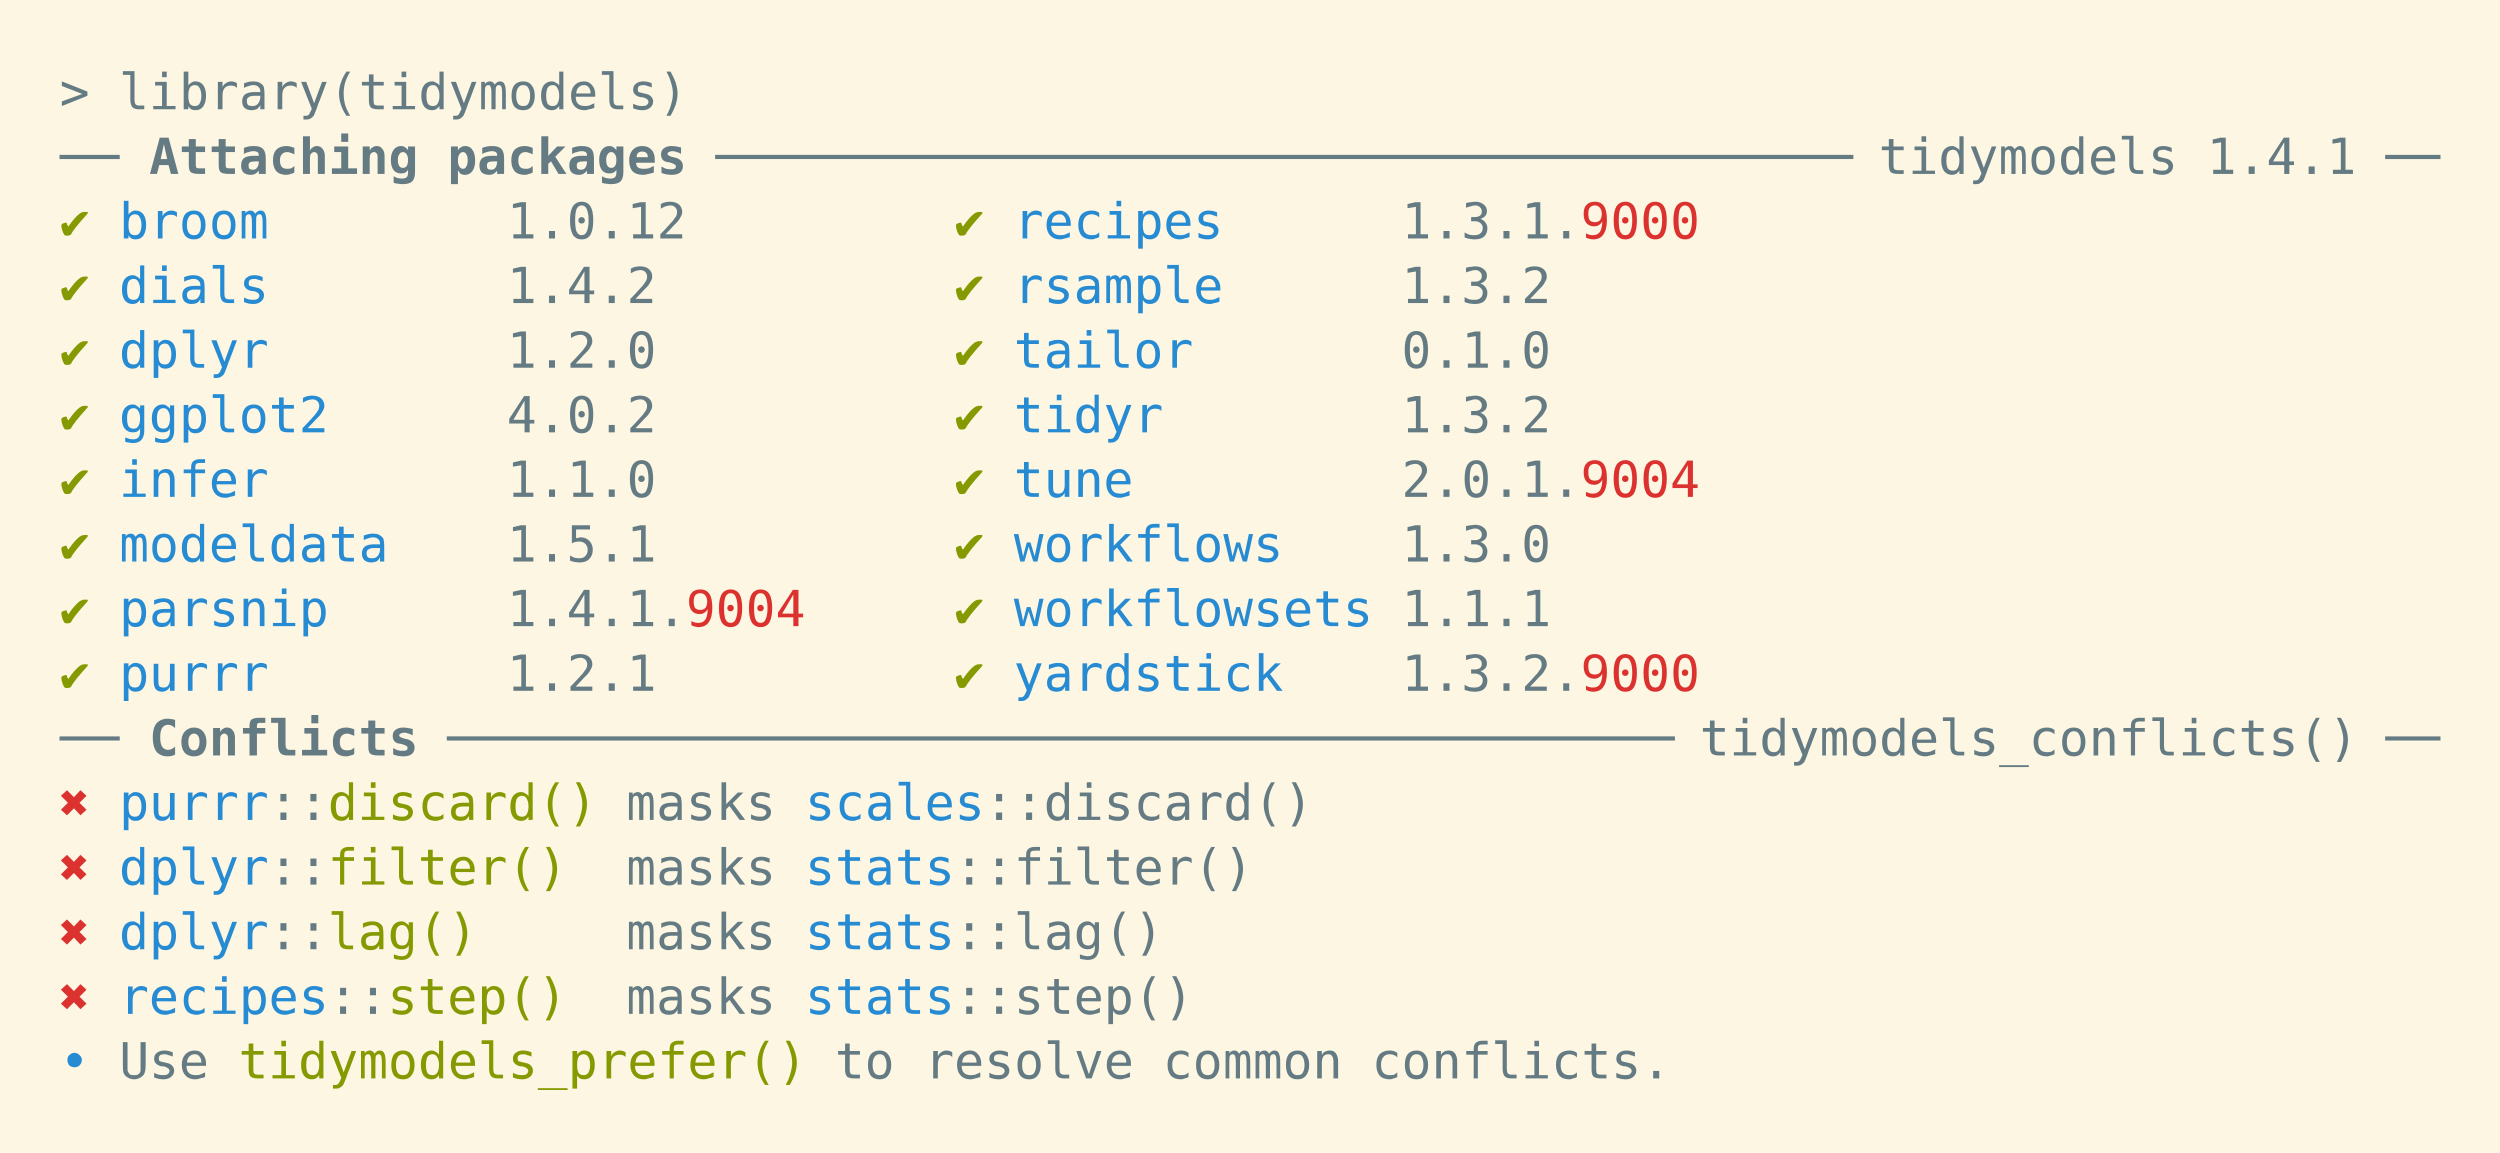
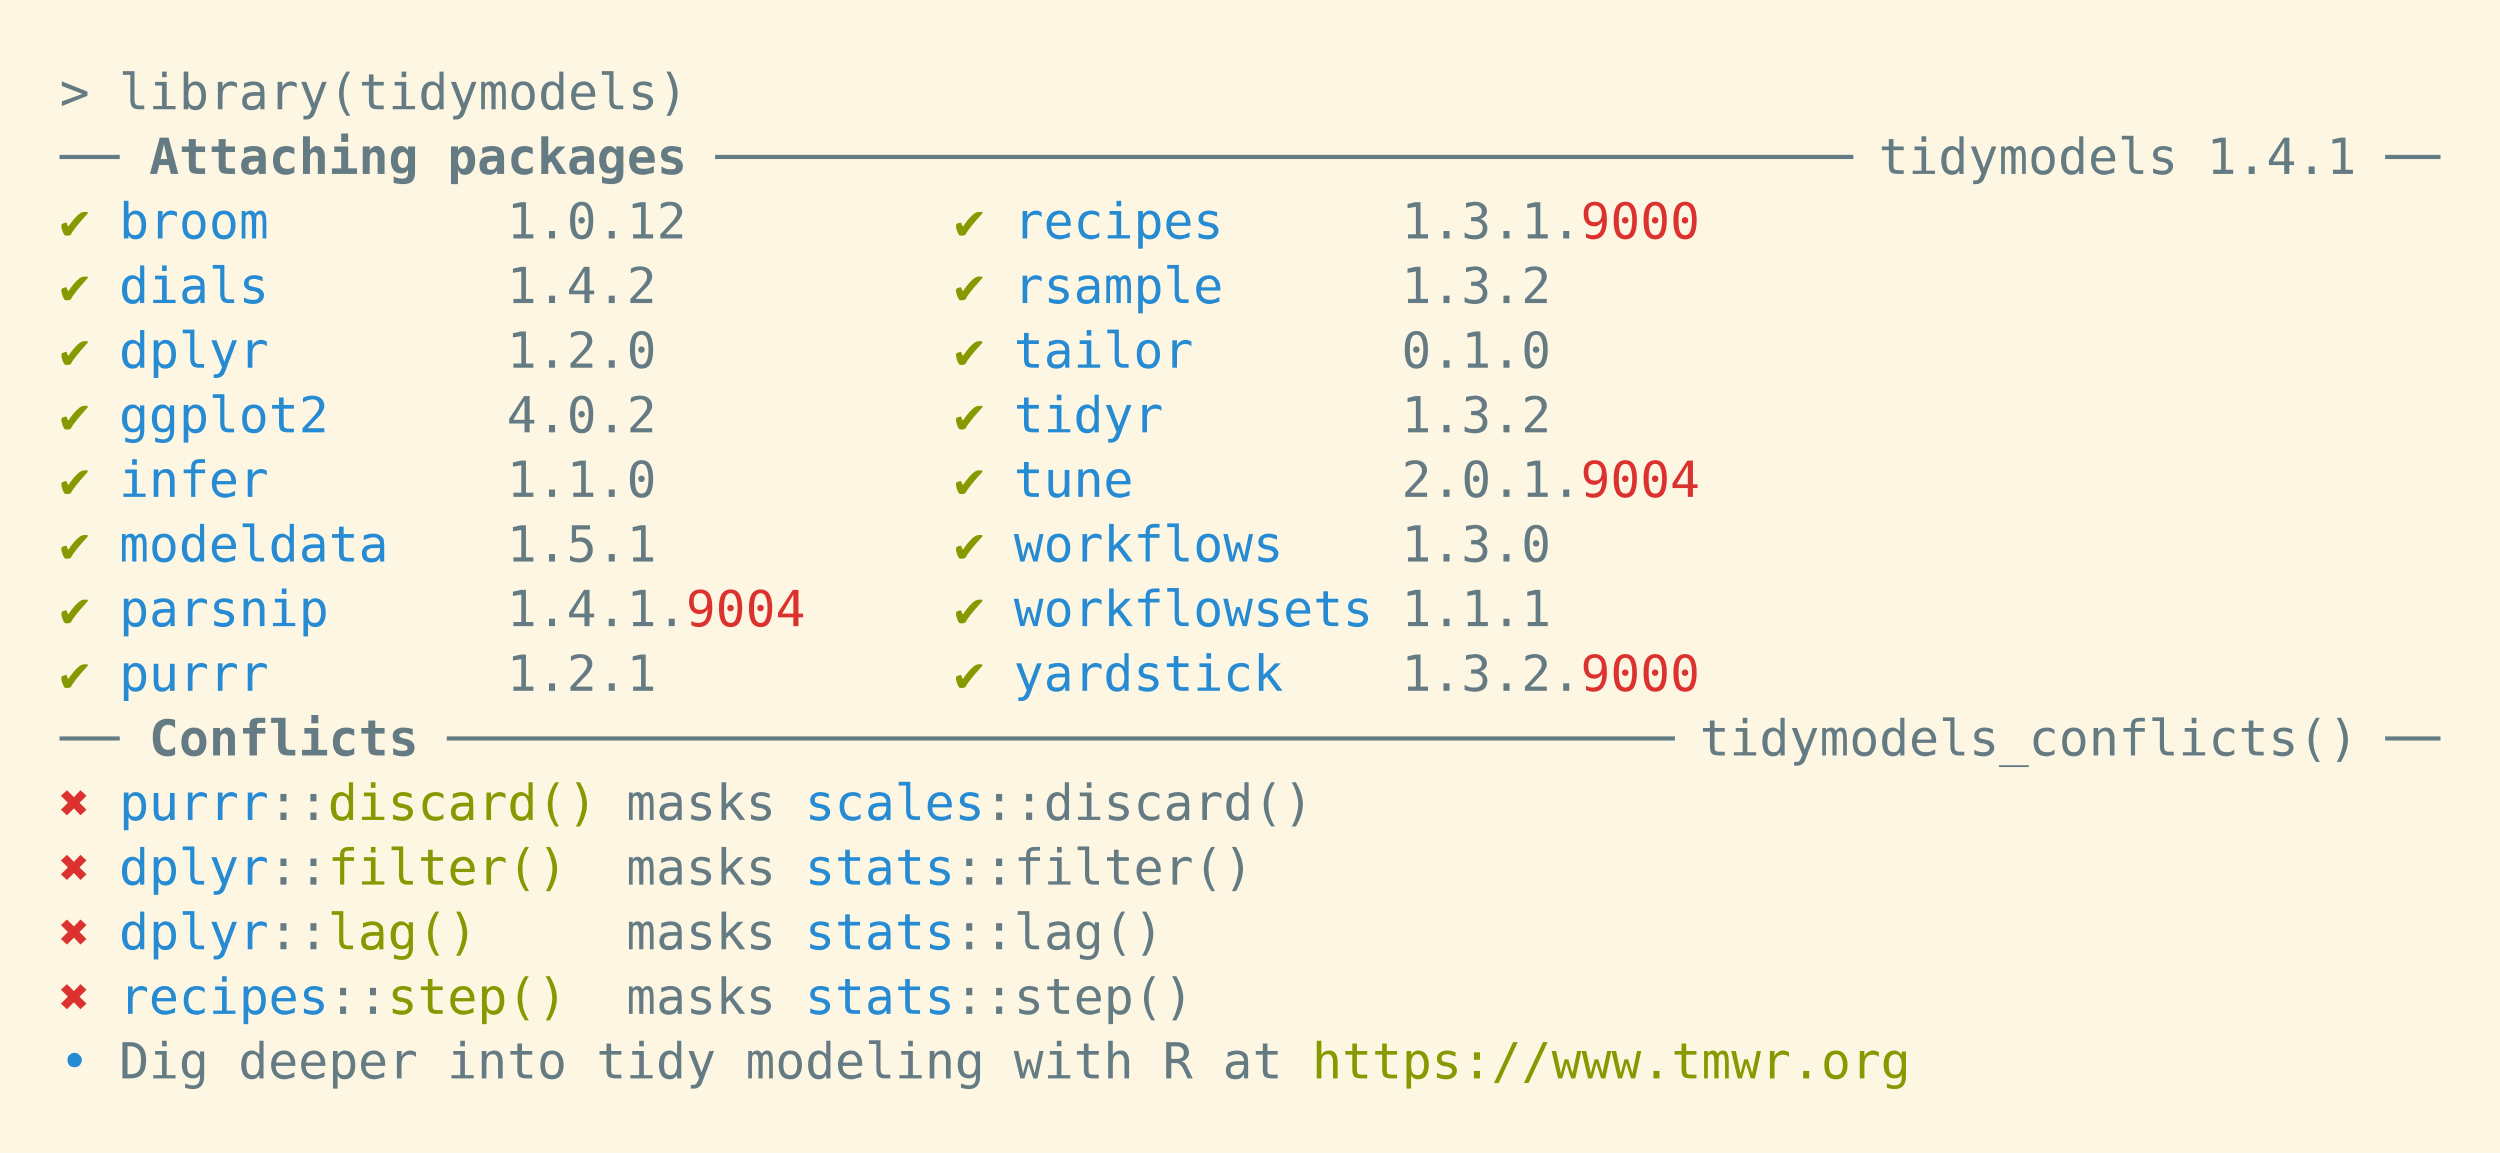
<svg xmlns="http://www.w3.org/2000/svg" xmlns:xlink="http://www.w3.org/1999/xlink" width="840" height="387.36">
  <rect width="840" height="387.36" rx="0" ry="0" class="a" />
  <svg height="347.36" viewBox="0 0 80 34.736" width="800" x="20" y="20">
    <style>.a{fill:rgb(253,246,227)}.b{font-family:'Fira Code',Monaco,Consolas,Menlo,'Bitstream Vera Sans Mono','Powerline Symbols',monospace}.c{fill:transparent}.d{fill:rgb(101,123,131);white-space:pre}.e{fill:rgb(101,123,131);font-weight:bold;white-space:pre}.f{fill:rgb(133,153,0);white-space:pre}.g{fill:rgb(38,139,210);white-space:pre}.h{fill:rgb(220,50,47);white-space:pre}</style>
    <g font-family="'Fira Code',Monaco,Consolas,Menlo,'Bitstream Vera Sans Mono','Powerline Symbols',monospace" font-size="1.67" class="b">
      <defs>
        <symbol id="a">
          <rect height="16" width="80" x="0" y="0" class="c" />
        </symbol>
      </defs>
      <rect height="34.736" width="80" class="a" />
      <svg x="0" y="0" width="80">
        <svg x="0">
          <use xlink:href="#a" />
          <text font-size="1.67" x="0" y="1.67" class="d">&gt;</text>
          <text font-size="1.67" x="2.004" y="1.67" class="d">library(tidymodels)</text>
          <text font-size="1.67" x="0" y="3.841" class="d">──</text>
          <text font-size="1.67" x="3.006" y="3.841" class="e">Attaching</text>
          <text font-size="1.67" x="13.026" y="3.841" class="e">packages</text>
          <text font-size="1.67" x="22.044" y="3.841" class="d">──────────────────────────────────────</text>
          <text font-size="1.67" x="61.122" y="3.841" class="d">tidymodels</text>
          <text font-size="1.67" x="72.144" y="3.841" class="d">1.4.1</text>
          <text font-size="1.67" x="78.156" y="3.841" class="d">──</text>
          <text font-size="1.67" x="0" y="6.012" class="f">✔</text>
          <text font-size="1.67" x="2.004" y="6.012" class="g">broom</text>
          <text font-size="1.67" x="15.03" y="6.012" class="d">1.0.12</text>
          <text font-size="1.67" x="30.06" y="6.012" class="f">✔</text>
          <text font-size="1.67" x="32.064" y="6.012" class="g">recipes</text>
          <text font-size="1.67" x="45.09" y="6.012" class="d">1.3.1.</text>
          <text font-size="1.67" x="51.102" y="6.012" class="h">9000</text>
          <text font-size="1.67" x="0" y="8.183" class="f">✔</text>
          <text font-size="1.67" x="2.004" y="8.183" class="g">dials</text>
          <text font-size="1.67" x="15.03" y="8.183" class="d">1.4.2</text>
          <text font-size="1.67" x="30.06" y="8.183" class="f">✔</text>
          <text font-size="1.67" x="32.064" y="8.183" class="g">rsample</text>
          <text font-size="1.67" x="45.09" y="8.183" class="d">1.3.2</text>
          <text font-size="1.67" x="0" y="10.354" class="f">✔</text>
          <text font-size="1.67" x="2.004" y="10.354" class="g">dplyr</text>
          <text font-size="1.67" x="15.03" y="10.354" class="d">1.2.0</text>
          <text font-size="1.67" x="30.06" y="10.354" class="f">✔</text>
          <text font-size="1.67" x="32.064" y="10.354" class="g">tailor</text>
          <text font-size="1.67" x="45.09" y="10.354" class="d">0.1.0</text>
          <text font-size="1.67" x="0" y="12.525" class="f">✔</text>
          <text font-size="1.67" x="2.004" y="12.525" class="g">ggplot2</text>
          <text font-size="1.67" x="15.03" y="12.525" class="d">4.0.2</text>
          <text font-size="1.67" x="30.06" y="12.525" class="f">✔</text>
          <text font-size="1.67" x="32.064" y="12.525" class="g">tidyr</text>
          <text font-size="1.67" x="45.09" y="12.525" class="d">1.3.2</text>
          <text font-size="1.67" x="0" y="14.696" class="f">✔</text>
          <text font-size="1.67" x="2.004" y="14.696" class="g">infer</text>
          <text font-size="1.67" x="15.03" y="14.696" class="d">1.1.0</text>
          <text font-size="1.67" x="30.06" y="14.696" class="f">✔</text>
          <text font-size="1.67" x="32.064" y="14.696" class="g">tune</text>
          <text font-size="1.67" x="45.09" y="14.696" class="d">2.0.1.</text>
          <text font-size="1.67" x="51.102" y="14.696" class="h">9004</text>
          <text font-size="1.67" x="0" y="16.867" class="f">✔</text>
          <text font-size="1.67" x="2.004" y="16.867" class="g">modeldata</text>
          <text font-size="1.67" x="15.03" y="16.867" class="d">1.5.1</text>
          <text font-size="1.67" x="30.06" y="16.867" class="f">✔</text>
          <text font-size="1.67" x="32.064" y="16.867" class="g">workflows</text>
          <text font-size="1.67" x="45.09" y="16.867" class="d">1.3.0</text>
          <text font-size="1.67" x="0" y="19.038" class="f">✔</text>
          <text font-size="1.67" x="2.004" y="19.038" class="g">parsnip</text>
          <text font-size="1.67" x="15.03" y="19.038" class="d">1.4.1.</text>
          <text font-size="1.67" x="21.042" y="19.038" class="h">9004</text>
          <text font-size="1.67" x="30.06" y="19.038" class="f">✔</text>
          <text font-size="1.67" x="32.064" y="19.038" class="g">workflowsets</text>
          <text font-size="1.67" x="45.09" y="19.038" class="d">1.1.1</text>
          <text font-size="1.67" x="0" y="21.209" class="f">✔</text>
          <text font-size="1.67" x="2.004" y="21.209" class="g">purrr</text>
          <text font-size="1.67" x="15.03" y="21.209" class="d">1.2.1</text>
          <text font-size="1.67" x="30.06" y="21.209" class="f">✔</text>
          <text font-size="1.67" x="32.064" y="21.209" class="g">yardstick</text>
          <text font-size="1.67" x="45.09" y="21.209" class="d">1.3.2.</text>
          <text font-size="1.67" x="51.102" y="21.209" class="h">9000</text>
          <text font-size="1.67" x="0" y="23.38" class="d">──</text>
          <text font-size="1.67" x="3.006" y="23.38" class="e">Conflicts</text>
          <text font-size="1.67" x="13.026" y="23.38" class="d">─────────────────────────────────────────</text>
          <text font-size="1.67" x="55.11" y="23.38" class="d">tidymodels_conflicts()</text>
          <text font-size="1.67" x="78.156" y="23.38" class="d">──</text>
          <text font-size="1.67" x="0" y="25.551" class="h">✖</text>
          <text font-size="1.67" x="2.004" y="25.551" class="g">purrr</text>
          <text font-size="1.67" x="7.014" y="25.551" class="d">::</text>
          <text font-size="1.67" x="9.018" y="25.551" class="f">discard()</text>
          <text font-size="1.67" x="19.038" y="25.551" class="d">masks</text>
          <text font-size="1.67" x="25.05" y="25.551" class="g">scales</text>
          <text font-size="1.67" x="31.062" y="25.551" class="d">::discard()</text>
          <text font-size="1.67" x="0" y="27.722" class="h">✖</text>
          <text font-size="1.67" x="2.004" y="27.722" class="g">dplyr</text>
          <text font-size="1.67" x="7.014" y="27.722" class="d">::</text>
          <text font-size="1.67" x="9.018" y="27.722" class="f">filter()</text>
          <text font-size="1.67" x="19.038" y="27.722" class="d">masks</text>
          <text font-size="1.67" x="25.05" y="27.722" class="g">stats</text>
          <text font-size="1.67" x="30.06" y="27.722" class="d">::filter()</text>
          <text font-size="1.67" x="0" y="29.893" class="h">✖</text>
          <text font-size="1.67" x="2.004" y="29.893" class="g">dplyr</text>
          <text font-size="1.67" x="7.014" y="29.893" class="d">::</text>
          <text font-size="1.67" x="9.018" y="29.893" class="f">lag()</text>
          <text font-size="1.67" x="19.038" y="29.893" class="d">masks</text>
          <text font-size="1.67" x="25.05" y="29.893" class="g">stats</text>
          <text font-size="1.67" x="30.06" y="29.893" class="d">::lag()</text>
          <text font-size="1.67" x="0" y="32.064" class="h">✖</text>
          <text font-size="1.67" x="2.004" y="32.064" class="g">recipes</text>
          <text font-size="1.67" x="9.018" y="32.064" class="d">::</text>
          <text font-size="1.67" x="11.022" y="32.064" class="f">step()</text>
          <text font-size="1.67" x="19.038" y="32.064" class="d">masks</text>
          <text font-size="1.67" x="25.05" y="32.064" class="g">stats</text>
          <text font-size="1.67" x="30.06" y="32.064" class="d">::step()</text>
          <text font-size="1.67" x="0" y="34.235" class="g">•</text>
-           <text font-size="1.67" x="2.004" y="34.235" class="d">Use</text>
-           <text font-size="1.67" x="6.012" y="34.235" class="f">tidymodels_prefer()</text>
-           <text font-size="1.67" x="26.052" y="34.235" class="d">to</text>
-           <text font-size="1.67" x="29.058" y="34.235" class="d">resolve</text>
-           <text font-size="1.67" x="37.074" y="34.235" class="d">common</text>
-           <text font-size="1.67" x="44.088" y="34.235" class="d">conflicts.</text>
+           <text font-size="1.67" x="2.004" y="34.235" class="d">Dig</text>
+           <text font-size="1.67" x="6.012" y="34.235" class="d">deeper</text>
+           <text font-size="1.67" x="13.026" y="34.235" class="d">into</text>
+           <text font-size="1.67" x="18.036" y="34.235" class="d">tidy</text>
+           <text font-size="1.67" x="23.046" y="34.235" class="d">modeling</text>
+           <text font-size="1.67" x="32.064" y="34.235" class="d">with</text>
+           <text font-size="1.67" x="37.074" y="34.235" class="d">R</text>
+           <text font-size="1.67" x="39.078" y="34.235" class="d">at</text>
+           <text font-size="1.67" x="42.084" y="34.235" class="f">https://www.tmwr.org</text>
        </svg>
      </svg>
    </g>
  </svg>
</svg>
